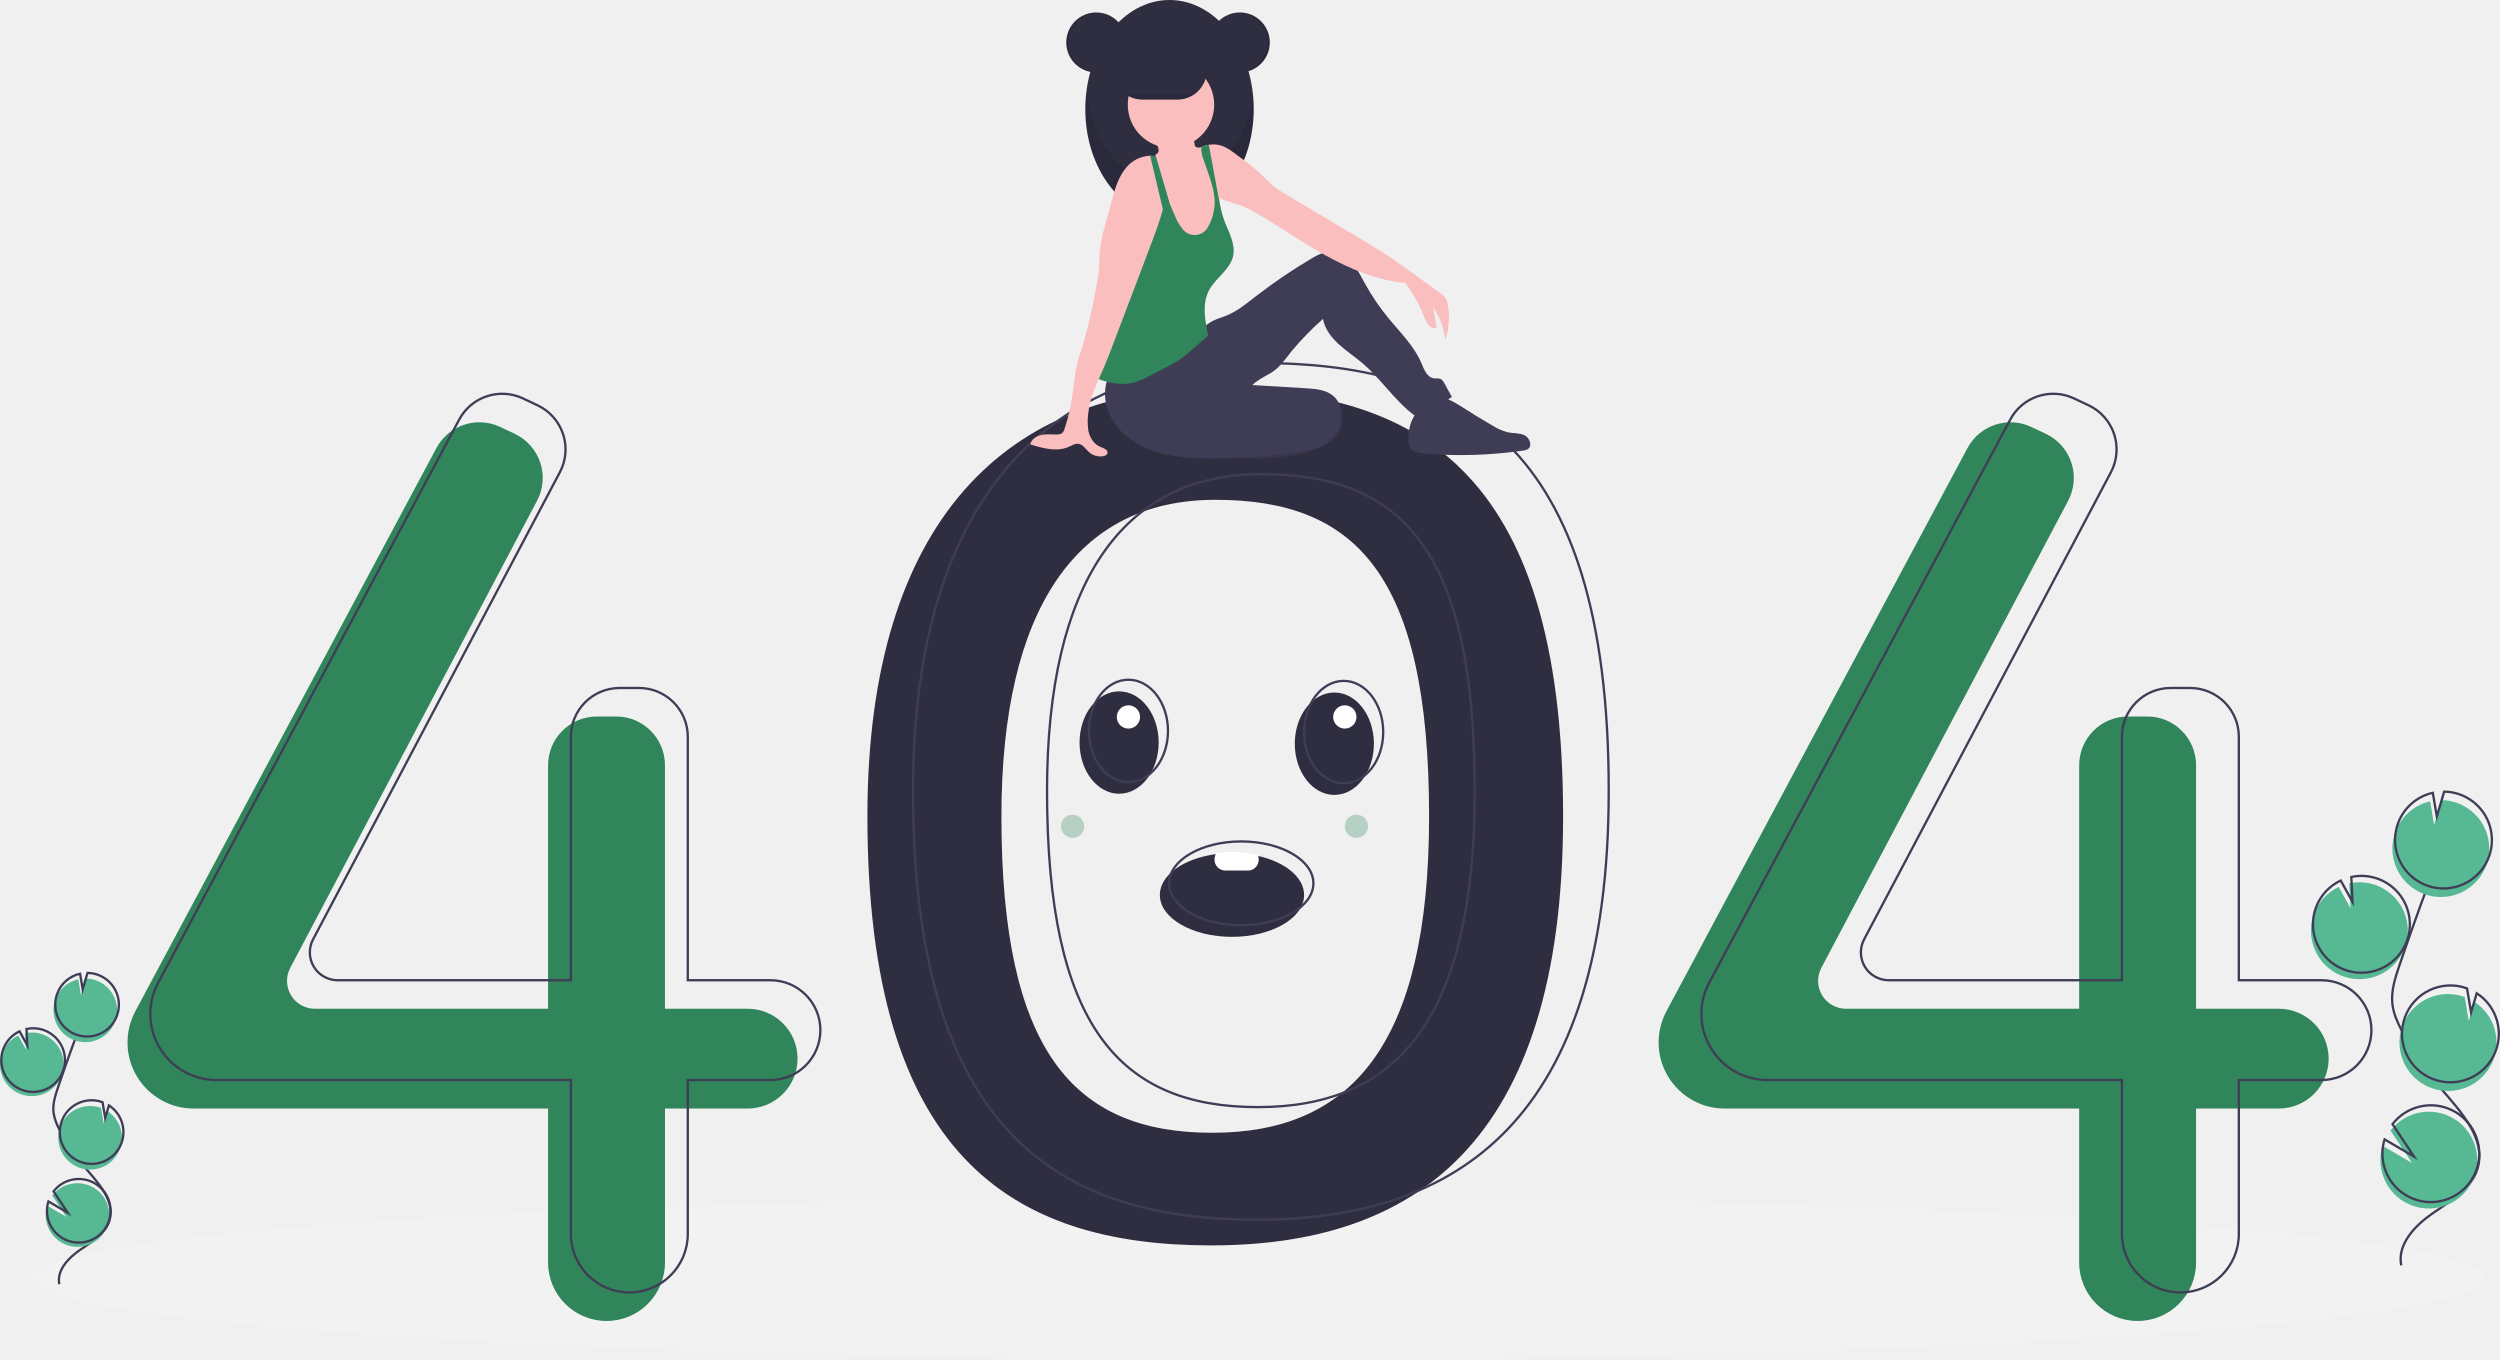
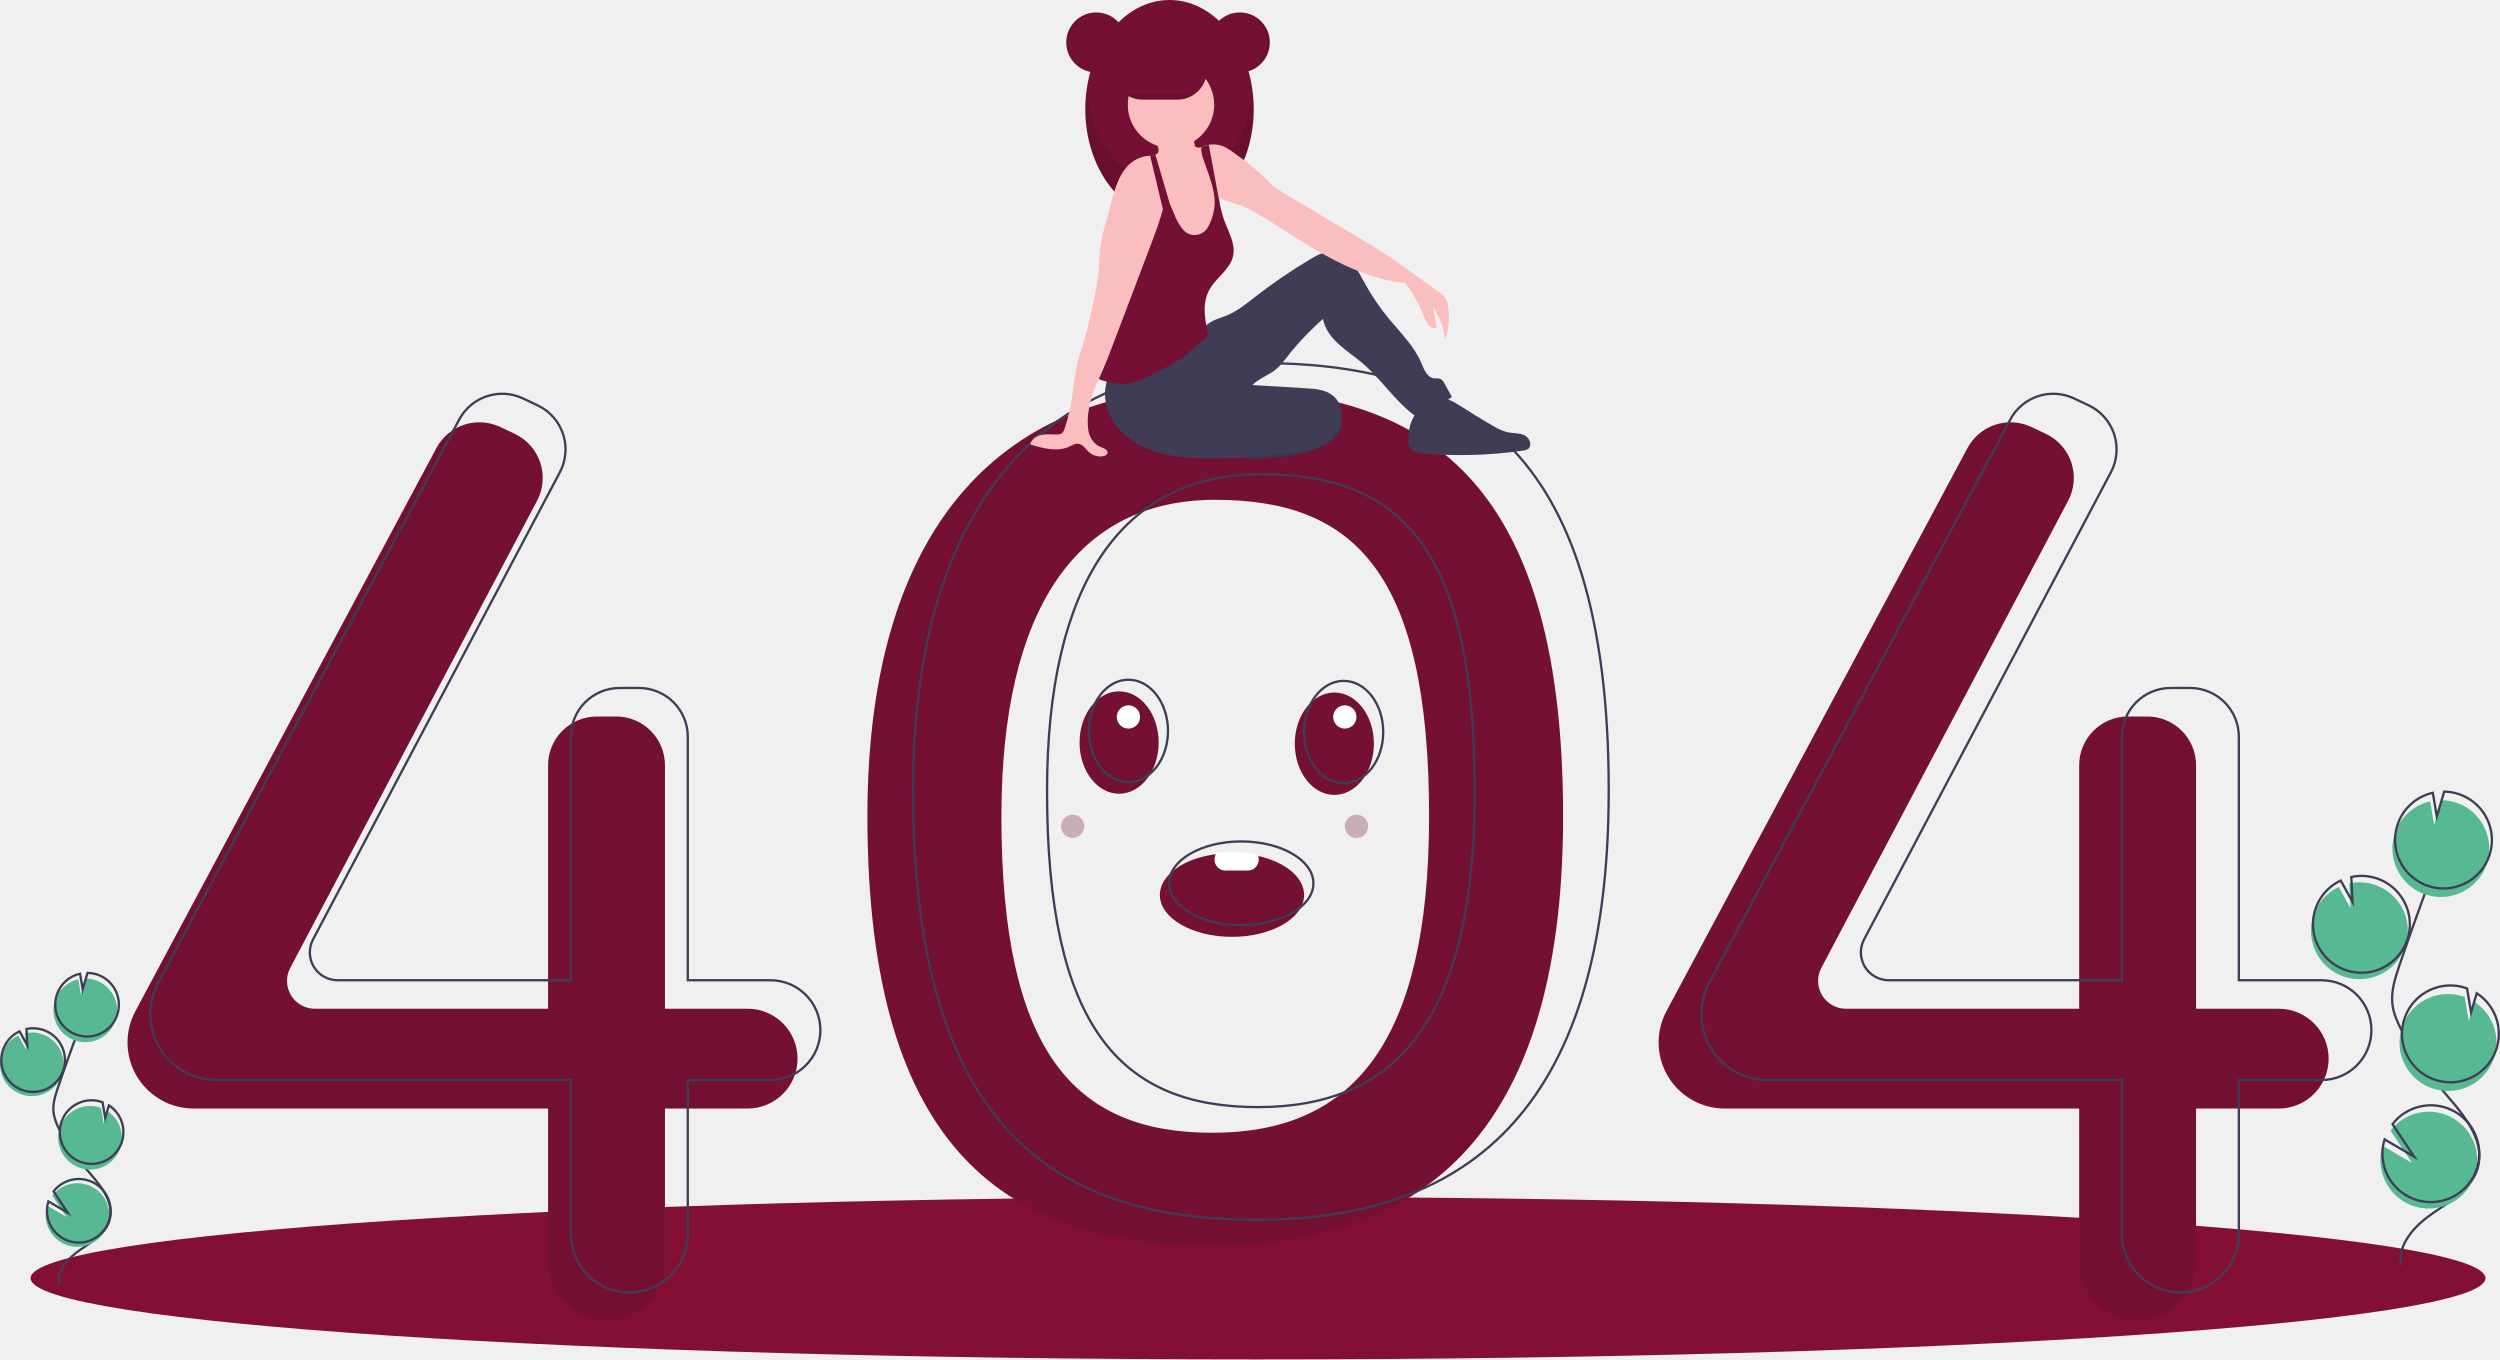
<svg xmlns="http://www.w3.org/2000/svg" data-name="Layer 1" width="1074.392" height="584.231">
-   <ellipse cx="540.643" cy="549.309" rx="527.5" ry="34.922" fill="#f2f2f2" />
-   <path d="M520.426 167.01c-85.944 0-147.651 55.14-147.651 183.798 0 145.813 61.707 184.41 147.65 184.41s151.328-42.273 151.328-184.41c0-151.94-65.383-183.798-151.327-183.798zm.565 319.808c-59.527 0-90.626-34.923-90.626-135.916 0-89.112 32.372-136.105 91.899-136.105s91.899 30.868 91.899 136.105c0 98.447-33.646 135.916-93.172 135.916z" fill="#2f2e41" />
-   <path d="M321.311 433.517h-35.534v-104.64a20.956 20.956 0 0 0-20.956-20.956h-8.326a20.956 20.956 0 0 0-20.956 20.956v104.64h-100.23a11.963 11.963 0 0 1-10.578-17.552l106.083-200.78a20.956 20.956 0 0 0-9.58-28.74l-6.263-2.957a20.956 20.956 0 0 0-27.43 9.07L58.162 434.591a28.416 28.416 0 0 0-3.357 13.396 28.416 28.416 0 0 0 28.416 28.416H235.54v66.167a25.119 25.119 0 0 0 25.119 25.12 25.119 25.119 0 0 0 25.119-25.12v-66.167h35.534a21.443 21.443 0 0 0 21.443-21.443 21.443 21.443 0 0 0-21.443-21.443zM979.308 433.517h-35.534v-104.64a20.956 20.956 0 0 0-20.956-20.956h-8.327a20.956 20.956 0 0 0-20.956 20.956v104.64h-100.23a11.963 11.963 0 0 1-10.577-17.552l106.082-200.78a20.956 20.956 0 0 0-9.58-28.74l-6.263-2.957a20.956 20.956 0 0 0-27.429 9.07L716.157 434.591a28.416 28.416 0 0 0-3.356 13.396 28.416 28.416 0 0 0 28.416 28.416h152.318v66.167a25.119 25.119 0 0 0 25.12 25.12 25.119 25.119 0 0 0 25.118-25.12v-66.167h35.535a21.443 21.443 0 0 0 21.443-21.443 21.443 21.443 0 0 0-21.443-21.443z" fill="#30855a" />
+   <ellipse cx="540.643" cy="549.309" rx="527.5" ry="34.922" fill="#831034" />
+   <path d="M520.426 167.01c-85.944 0-147.651 55.14-147.651 183.798 0 145.813 61.707 184.41 147.65 184.41s151.328-42.273 151.328-184.41c0-151.94-65.383-183.798-151.327-183.798zm.565 319.808c-59.527 0-90.626-34.923-90.626-135.916 0-89.112 32.372-136.105 91.899-136.105s91.899 30.868 91.899 136.105c0 98.447-33.646 135.916-93.172 135.916z" fill="#741034" />
+   <path d="M321.311 433.517h-35.534v-104.64a20.956 20.956 0 0 0-20.956-20.956h-8.326a20.956 20.956 0 0 0-20.956 20.956v104.64h-100.23a11.963 11.963 0 0 1-10.578-17.552l106.083-200.78a20.956 20.956 0 0 0-9.58-28.74l-6.263-2.957a20.956 20.956 0 0 0-27.43 9.07L58.162 434.591a28.416 28.416 0 0 0-3.357 13.396 28.416 28.416 0 0 0 28.416 28.416H235.54v66.167a25.119 25.119 0 0 0 25.119 25.12 25.119 25.119 0 0 0 25.119-25.12v-66.167h35.534a21.443 21.443 0 0 0 21.443-21.443 21.443 21.443 0 0 0-21.443-21.443zM979.308 433.517h-35.534v-104.64a20.956 20.956 0 0 0-20.956-20.956h-8.327a20.956 20.956 0 0 0-20.956 20.956v104.64h-100.23a11.963 11.963 0 0 1-10.577-17.552l106.082-200.78a20.956 20.956 0 0 0-9.58-28.74l-6.263-2.957a20.956 20.956 0 0 0-27.429 9.07L716.157 434.591a28.416 28.416 0 0 0-3.356 13.396 28.416 28.416 0 0 0 28.416 28.416h152.318v66.167a25.119 25.119 0 0 0 25.12 25.12 25.119 25.119 0 0 0 25.118-25.12v-66.167h35.535a21.443 21.443 0 0 0 21.443-21.443 21.443 21.443 0 0 0-21.443-21.443z" fill="#741034" />
  <path d="M331.114 421.264H295.58v-104.64a20.956 20.956 0 0 0-20.956-20.956h-8.327a20.956 20.956 0 0 0-20.956 20.956v104.64h-100.23a11.963 11.963 0 0 1-10.577-17.552l106.082-200.78a20.956 20.956 0 0 0-9.58-28.74l-6.263-2.957a20.956 20.956 0 0 0-27.429 9.07L67.963 422.338a28.416 28.416 0 0 0-3.356 13.396 28.416 28.416 0 0 0 28.416 28.416H245.34v66.167a25.119 25.119 0 0 0 25.12 25.119 25.119 25.119 0 0 0 25.119-25.12V464.15h35.534a21.443 21.443 0 0 0 21.443-21.443 21.443 21.443 0 0 0-21.443-21.443zM997.688 421.264h-35.535v-104.64a20.956 20.956 0 0 0-20.956-20.956h-8.326a20.956 20.956 0 0 0-20.956 20.956v104.64h-100.23a11.963 11.963 0 0 1-10.577-17.552l106.082-200.78a20.956 20.956 0 0 0-9.58-28.74l-6.263-2.957a20.956 20.956 0 0 0-27.43 9.07l-129.38 242.033a28.416 28.416 0 0 0-3.356 13.396 28.416 28.416 0 0 0 28.415 28.416h152.32v66.167a25.119 25.119 0 0 0 25.118 25.119 25.119 25.119 0 0 0 25.12-25.12V464.15h35.534a21.443 21.443 0 0 0 21.443-21.443 21.443 21.443 0 0 0-21.443-21.443zM540.03 155.982c-85.943 0-147.65 55.14-147.65 183.798 0 145.813 61.707 184.41 147.65 184.41s151.328-42.273 151.328-184.41c0-151.94-65.383-183.798-151.327-183.798zm.566 319.808c-59.527 0-90.626-34.923-90.626-135.916 0-89.112 32.372-136.105 91.899-136.105s91.899 30.868 91.899 136.105c0 98.447-33.645 135.916-93.172 135.916z" fill="none" stroke="#3f3d56" stroke-miterlimit="10" />
-   <circle cx="471.141" cy="18.25" r="12.901" fill="#2f2e41" />
-   <ellipse cx="502.607" cy="46.885" rx="36.186" ry="46.885" fill="#2f2e41" />
+   <circle cx="471.141" cy="18.25" r="12.901" fill="#741034" />
+   <ellipse cx="502.607" cy="46.885" rx="36.186" ry="46.885" fill="#741034" />
  <path d="M502.607 79.61c-18.127 0-33.14-17.27-35.775-39.805a60.976 60.976 0 0 0-.41 7.08c0 25.893 16.2 46.885 36.185 46.885s36.187-20.991 36.187-46.885a60.976 60.976 0 0 0-.41-7.08c-2.635 22.534-17.649 39.805-35.777 39.805z" opacity=".1" />
  <path d="M576.242 184.189c-.777 3.193-4.128 5.75-7.839 7.538-7.801 3.756-17.425 4.878-26.76 5.254a45.176 45.176 0 0 1-7.144-.132 20.537 20.537 0 0 1-12.25-5.632 1.68 1.68 0 0 1 .043-2.843c4.97-5.46 13.263-8.806 21.617-11.217 6.334-1.827 17.38-6.56 24.29-5.922 6.691.62 9.024 8.922 8.043 12.954z" fill="#3f3d56" />
  <path d="M576.242 184.189c-.777 3.193-4.128 5.75-7.839 7.538-7.801 3.756-17.425 4.878-26.76 5.254a45.176 45.176 0 0 1-7.144-.132 20.537 20.537 0 0 1-12.25-5.632 1.68 1.68 0 0 1 .043-2.843c4.97-5.46 13.263-8.806 21.617-11.217 6.334-1.827 17.38-6.56 24.29-5.922 6.691.62 9.024 8.922 8.043 12.954z" opacity=".1" />
  <path d="M477.044 160.321a19.77 19.77 0 0 0-1.199 15.075 26.34 26.34 0 0 0 8.83 12.497c10.094 8.092 23.987 9.205 36.924 9.093a284.65 284.65 0 0 0 33.905-2.324 40.538 40.538 0 0 0 11.002-2.554c4.222-1.827 7.933-5.178 9.436-9.526s.436-9.673-3.134-12.574c-3.137-2.55-7.463-2.9-11.498-3.143l-23.087-1.388c2.28-2.308 5.318-3.614 8.095-5.292 3.686-2.226 6.134-5.965 8.814-9.335a129.001 129.001 0 0 1 13.438-13.817c.752 4.31 3.478 7.85 6.688 10.824s6.908 5.369 10.243 8.2c8.079 6.859 13.896 16.167 22.393 22.5a43.829 43.829 0 0 0 16.048-8.011l-3.302-5.982a3.94 3.94 0 0 0-1.244-1.553c-.935-.575-2.14-.278-3.225-.441-2.901-.435-4.168-3.784-5.306-6.487-3.125-7.422-9.108-13.18-14.218-19.404a98.009 98.009 0 0 1-9.996-14.723c-1.717-3.102-3.288-6.331-5.618-9.003s-5.593-4.773-9.138-4.78c-3.132-.007-6.021 1.583-8.714 3.182a230.477 230.477 0 0 0-23.63 16.1c-3.944 3.061-7.864 6.296-12.49 8.173-1.947.79-4 1.33-5.869 2.292-3.273 1.685-5.757 4.535-8.431 7.065-9.538 9.023-22.596 14.869-35.717 15.336z" fill="#3f3d56" />
  <path d="M525.32 96.098a23.774 23.774 0 0 1-1.734 8.033 10.045 10.045 0 0 1-5.768 5.573 12.375 12.375 0 0 1-5.623.183 10.882 10.882 0 0 1-4.581-1.561c-2.165-1.489-3.245-4.144-3.638-6.743-.393-2.596-.217-5.249-.469-7.864a42.944 42.944 0 0 0-1.202-6.255c-.17-.683-.343-1.363-.513-2.042-.166-.68-.33-1.36-.481-2.04a44.287 44.287 0 0 1-.378-1.925 28.716 28.716 0 0 1-.233-1.643 18.423 18.423 0 0 0-.808-4.811 14.607 14.607 0 0 0-1.687-2.854c-.286-.409-.563-.818-.818-1.243a5.89 5.89 0 0 1-.972-3.748 3.286 3.286 0 0 1 .148-.6c.025-.076.053-.152.085-.224a1.802 1.802 0 0 0 1.23-1.149 3.433 3.433 0 0 0-.148-1.777 11.318 11.318 0 0 0-.96-2.288c-.264-.478-1.16-1.34-1.167-1.888-.013-1.101 2.14-1.989 3.011-2.423a16.796 16.796 0 0 1 8.597-1.743c1.904.129 3.968.714 5.019 2.31.944 1.438.818 3.3 1.22 4.971a1.47 1.47 0 0 0 .3.664 1.341 1.341 0 0 0 .74.34 4.55 4.55 0 0 0 1.415.057h.003a2.931 2.931 0 0 0 .371-.054 4.957 4.957 0 0 0 2.033-.878q.586-.156 1.18-.255a.251.251 0 0 0 .047-.01c1.577 4.976 1.781 10.31 3.072 15.375.638 2.52 1.554 5.01 1.683 7.603.01.113.013.23.016.346.019.834-.047 1.674-.013 2.504a6.981 6.981 0 0 0 .126 1.114 15.611 15.611 0 0 0 .525 1.744l.01.028c.06.182.116.368.164.554.034.135.066.267.09.402l.004.01a14.938 14.938 0 0 1 .104 4.207z" fill="#fbbebe" />
  <circle cx="503.237" cy="44.997" r="18.565" fill="#fbbebe" />
  <path d="M621.103 146.148a30.445 30.445 0 0 0-5.236-14.103q.722 4.295 1.448 8.587a3.214 3.214 0 0 1-3.367-1.035 10.337 10.337 0 0 1-1.766-3.276 67.466 67.466 0 0 0-8.21-14.735c-11.818-.985-23.501-5.884-33.895-11.596-10.396-5.708-20.125-12.552-30.383-18.502a43.573 43.573 0 0 0-5.545-2.832c-3.21-1.287-6.812-1.954-9.855-3.467-.205-.101-.41-.208-.61-.318a12.578 12.578 0 0 1-1.945-1.306 10.344 10.344 0 0 1-.931-.856 20.351 20.351 0 0 1-3.56-5.953c-1.632-3.613-2.215-7.97-3.845-11.583a11.203 11.203 0 0 1 2.502-1.765h.003c.132-.07.265-.136.4-.199a11.94 11.94 0 0 1 2.004-.733q.586-.156 1.18-.255a.251.251 0 0 0 .047-.01 11.566 11.566 0 0 1 5.491.435c2.587.875 4.767 2.621 6.942 4.273a114.02 114.02 0 0 1 10.148 8.05c1.793 1.717 3.43 3.605 5.358 5.166a42.144 42.144 0 0 0 5.057 3.351q15.656 9.327 31.315 18.65c3.534 2.105 7.07 4.21 10.526 6.438 5.248 3.386 10.308 7.055 15.365 10.72q4.47 3.239 8.936 6.48a9.728 9.728 0 0 1 2.533 2.34 8.472 8.472 0 0 1 1.123 3.434 31.387 31.387 0 0 1-1.23 14.6z" fill="#fbbebe" />
-   <path d="M529.923 110.06c-1.252 5.616-6.929 9.012-9.896 13.945-3.688 6.124-2.184 13.241-.8 20.255q-3.794 3.271-7.592 6.542c-1.397 1.199-2.794 2.404-4.298 3.465a57.35 57.35 0 0 1-6.86 3.94q-3.36 1.727-6.721 3.457a32.128 32.128 0 0 1-6.58 2.788c-4.414 1.133-9.103.34-13.47-.972a6.088 6.088 0 0 1-1.473-.601 2.394 2.394 0 0 1-.699-.633 3.91 3.91 0 0 1-.443-2.539c.443-7.35 2.24-14.547 4.03-21.69a85.26 85.26 0 0 1 3.849-12.577 85.077 85.077 0 0 1 5.415-10.15 68.368 68.368 0 0 1 7.93-11.514 18.479 18.479 0 0 0 3.675-4.739c1.117-2.549.686-5.472.913-8.247a17.148 17.148 0 0 1 1.633-6.007v-.003a17.093 17.093 0 0 1 1.743-2.883l.916 2.13q.302.7.597 1.395.387.896.768 1.787l2.197 5.113a21.59 21.59 0 0 0 3.335 5.944 6.5 6.5 0 0 0 11.123-.853 21.261 21.261 0 0 0 2.272-6.013 19.215 19.215 0 0 0 .252-7.835c-.758-5.01-2.889-10.126-4.437-14.78a14.945 14.945 0 0 1-1.08-4.87 3.351 3.351 0 0 1 .057-.56l.029-.146a11.94 11.94 0 0 1 2.004-.733q.585-.155 1.18-.255 2.044 11.064 4.094 22.128c.031.173.066.346.097.522.196 1.057.394 2.114.614 3.169.198.956.412 1.91.651 2.857l.01.028c.082.321.167.639.255.957l.003.009c.242.868.513 1.73.818 2.58 1.85 5.12 5.076 10.274 3.89 15.589z" fill="#30855a" />
+   <path d="M529.923 110.06c-1.252 5.616-6.929 9.012-9.896 13.945-3.688 6.124-2.184 13.241-.8 20.255q-3.794 3.271-7.592 6.542c-1.397 1.199-2.794 2.404-4.298 3.465a57.35 57.35 0 0 1-6.86 3.94q-3.36 1.727-6.721 3.457a32.128 32.128 0 0 1-6.58 2.788c-4.414 1.133-9.103.34-13.47-.972a6.088 6.088 0 0 1-1.473-.601 2.394 2.394 0 0 1-.699-.633 3.91 3.91 0 0 1-.443-2.539c.443-7.35 2.24-14.547 4.03-21.69a85.26 85.26 0 0 1 3.849-12.577 85.077 85.077 0 0 1 5.415-10.15 68.368 68.368 0 0 1 7.93-11.514 18.479 18.479 0 0 0 3.675-4.739c1.117-2.549.686-5.472.913-8.247a17.148 17.148 0 0 1 1.633-6.007v-.003a17.093 17.093 0 0 1 1.743-2.883l.916 2.13q.302.7.597 1.395.387.896.768 1.787l2.197 5.113a21.59 21.59 0 0 0 3.335 5.944 6.5 6.5 0 0 0 11.123-.853 21.261 21.261 0 0 0 2.272-6.013 19.215 19.215 0 0 0 .252-7.835c-.758-5.01-2.889-10.126-4.437-14.78a14.945 14.945 0 0 1-1.08-4.87 3.351 3.351 0 0 1 .057-.56l.029-.146a11.94 11.94 0 0 1 2.004-.733q.585-.155 1.18-.255 2.044 11.064 4.094 22.128c.031.173.066.346.097.522.196 1.057.394 2.114.614 3.169.198.956.412 1.91.651 2.857l.01.028c.082.321.167.639.255.957l.003.009c.242.868.513 1.73.818 2.58 1.85 5.12 5.076 10.274 3.89 15.589z" fill="#741034" />
  <path d="M605.267 188.993a6.583 6.583 0 0 0 .61 3.143c1.162 2.123 3.95 2.606 6.363 2.805a188.377 188.377 0 0 0 42.265-1.288 4.886 4.886 0 0 0 2.152-.668c1.99-1.395.763-4.795-1.41-5.883s-4.751-.826-7.135-1.298a22.48 22.48 0 0 1-6.678-2.896q-7.252-4.167-14.293-8.688c-2.794-1.795-6.093-3.71-9.24-2.646-8.525 2.884-12.69 8.222-12.634 17.419z" fill="#3f3d56" />
  <path d="M501.383 82.99v.002a7.75 7.75 0 0 1-.072.39c-.035.215-.076.432-.116.646a77.708 77.708 0 0 1-1.42 5.962c-1.51 5.46-3.533 10.831-5.54 16.124L478.07 148.69c-1.36 3.574-2.716 7.152-4.26 10.654-.517 1.168-1.048 2.344-1.577 3.534-1.894 4.257-3.713 8.653-4.317 13.184a27.45 27.45 0 0 0-.192 9.04c.604 2.97 2.407 5.872 5.23 6.97 1.378.538 3.35 1.259 2.973 2.69-.204.787-1.098 1.171-1.9 1.303a7.312 7.312 0 0 1-5.966-1.718c-1.508-1.337-2.666-3.417-4.67-3.64-1.388-.151-2.665.68-3.936 1.261-5.186 2.37-11.228.712-16.674-.972.427-2.206 2.643-3.66 4.842-4.1 2.2-.444 4.475-.129 6.718-.189a3.51 3.51 0 0 0 2.042-.525 3.705 3.705 0 0 0 1.102-1.882 78.964 78.964 0 0 0 3.212-13.146c.724-4.667 1.026-9.406 2.058-14.016.803-3.596 2.042-7.08 3.106-10.61a224.682 224.682 0 0 0 5.06-22.077 78.02 78.02 0 0 0 1.425-9.367c.18-2.612.095-5.236.346-7.839a60.888 60.888 0 0 1 2.112-9.996l2.885-10.69c1.426-5.27 2.955-10.745 6.567-14.842a13.962 13.962 0 0 1 10.029-4.79 9.882 9.882 0 0 1 2.13.23c.116.029.233.057.349.089a8.634 8.634 0 0 1 2.174.9c1.114-.709 1.68-.46 2.42.632a6.973 6.973 0 0 1 .881 3.795 52.424 52.424 0 0 1-.856 10.415z" fill="#fbbebe" />
-   <path d="M502.607 87.162l-.047.047-.255.255-2.53 2.526-1.24-5.207-4.25-17.854a9.882 9.882 0 0 1 2.13.23 3.286 3.286 0 0 1 .148-.602l.201.69 1.441 4.902 2.728 9.308.45 1.532v.003z" fill="#30855a" />
-   <path d="M518.661 30.203a12.582 12.582 0 0 1-3.7 8.896 12.314 12.314 0 0 1-1.36 1.176 12.528 12.528 0 0 1-7.536 2.524h-15.096a12.59 12.59 0 0 1 0-25.18h15.096a12.63 12.63 0 0 1 12.596 12.584z" fill="#2f2e41" />
-   <circle cx="532.815" cy="18.25" r="12.901" fill="#2f2e41" />
+   <path d="M502.607 87.162l-.047.047-.255.255-2.53 2.526-1.24-5.207-4.25-17.854a9.882 9.882 0 0 1 2.13.23 3.286 3.286 0 0 1 .148-.602l.201.69 1.441 4.902 2.728 9.308.45 1.532v.003z" fill="#741034" />
+   <path d="M518.661 30.203a12.582 12.582 0 0 1-3.7 8.896 12.314 12.314 0 0 1-1.36 1.176 12.528 12.528 0 0 1-7.536 2.524h-15.096a12.59 12.59 0 0 1 0-25.18h15.096a12.63 12.63 0 0 1 12.596 12.584z" fill="#741034" />
+   <circle cx="532.815" cy="18.25" r="12.901" fill="#741034" />
  <path d="M532.5 5.35c-.158 0-.315.006-.472.011a12.898 12.898 0 0 1 0 25.779c.157.005.314.012.472.012a12.901 12.901 0 1 0 0-25.803zM471.141 5.35c.158 0 .315.006.472.011a12.898 12.898 0 0 0 0 25.779c-.157.005-.314.012-.472.012a12.901 12.901 0 0 1 0-25.803zM513.6 40.275a12.528 12.528 0 0 1-7.535 2.524h-15.096a12.528 12.528 0 0 1-7.536-2.524z" opacity=".1" />
  <path d="M611.086 133.756s3.252 9.372 6.229 6.876l-2.373-12.25z" fill="#fbbebe" />
  <path d="M1006.864 419.55a20.813 20.813 0 1 0 2.771-39.916l.521 10.713-5.068-9.18a20.734 20.734 0 0 0-10.683 11.722 20.408 20.408 0 0 0-1.198 5.63 20.809 20.809 0 0 0 13.657 21.03z" fill="#57b894" />
  <path d="M1031.941 543.793c-1.789-9.11 5.963-17.187 13.621-22.436s16.605-10.408 19.218-19.317c3.755-12.804-7.43-24.53-16.136-34.642a125.3 125.3 0 0 1-16.523-24.557c-1.812-3.533-3.476-7.226-3.953-11.167-.686-5.675 1.137-11.323 2.974-16.736q9.18-27.052 19.629-53.65" fill="none" stroke="#3f3d56" stroke-miterlimit="10" />
  <path d="M1007.72 416.792a20.813 20.813 0 1 0 2.773-39.916l.52 10.713-5.068-9.18a20.734 20.734 0 0 0-10.683 11.722 20.408 20.408 0 0 0-1.197 5.63 20.809 20.809 0 0 0 13.656 21.03z" fill="none" stroke="#3f3d56" stroke-miterlimit="10" />
  <path d="M1029.397 357.588a20.788 20.788 0 0 1 14.98-13.197l1.714 10.183 3.177-10.695a20.81 20.81 0 1 1-19.87 13.71z" fill="#57b894" />
  <path d="M1030.54 353.91a20.788 20.788 0 0 1 14.98-13.197l1.714 10.184 3.177-10.696a20.81 20.81 0 1 1-19.87 13.71z" fill="none" stroke="#3f3d56" stroke-miterlimit="10" />
  <path d="M1044.99 467.604a20.81 20.81 0 0 0 18.42-37.022l-2.441 8.219-1.732-10.304a.362.362 0 0 0-.053-.02 20.811 20.811 0 1 0-14.193 39.127z" fill="#57b894" />
  <path d="M1045.981 463.88a20.81 20.81 0 0 0 18.419-37.023l-2.441 8.22-1.731-10.305a.362.362 0 0 0-.053-.02 20.811 20.811 0 1 0-14.194 39.128z" fill="none" stroke="#3f3d56" stroke-miterlimit="10" />
  <path d="M1023.324 502.167a20.801 20.801 0 1 0 4.01-16.297l9.273 13.956-12.67-7.408a20.616 20.616 0 0 0-.613 9.749z" fill="#57b894" />
  <path d="M1024.18 499.409a20.801 20.801 0 1 0 4.012-16.297l9.272 13.956-12.67-7.407a20.616 20.616 0 0 0-.613 9.748z" fill="none" stroke="#3f3d56" stroke-miterlimit="10" />
  <path d="M9.007 470.249a13.674 13.674 0 1 0 1.821-26.225l.343 7.038-3.33-6.032a13.623 13.623 0 0 0-7.02 7.702 13.409 13.409 0 0 0-.786 3.7 13.672 13.672 0 0 0 8.972 13.817z" fill="#57b894" />
  <path d="M25.484 551.879c-1.176-5.986 3.918-11.292 8.949-14.741s10.91-6.838 12.626-12.692c2.467-8.412-4.881-16.116-10.601-22.76a82.324 82.324 0 0 1-10.856-16.135 22.21 22.21 0 0 1-2.597-7.336c-.451-3.729.747-7.44 1.954-10.996q6.03-17.774 12.896-35.25" fill="none" stroke="#3f3d56" stroke-miterlimit="10" />
  <path d="M9.57 468.437a13.674 13.674 0 1 0 1.822-26.225l.342 7.038-3.33-6.032a13.623 13.623 0 0 0-7.02 7.702 13.41 13.41 0 0 0-.786 3.699 13.672 13.672 0 0 0 8.973 13.818z" fill="none" stroke="#3f3d56" stroke-miterlimit="10" />
  <path d="M23.812 429.539a13.658 13.658 0 0 1 9.842-8.671l1.126 6.69 2.088-7.026a13.673 13.673 0 1 1-13.056 9.007z" fill="#57b894" />
  <path d="M24.563 427.123a13.658 13.658 0 0 1 9.842-8.671l1.126 6.69 2.088-7.027a13.673 13.673 0 1 1-13.056 9.008z" fill="none" stroke="#3f3d56" stroke-miterlimit="10" />
  <path d="M34.058 501.822a13.673 13.673 0 0 0 12.101-24.325l-1.604 5.4-1.137-6.77a.238.238 0 0 0-.035-.013 13.673 13.673 0 1 0-9.325 25.708z" fill="#57b894" />
  <path d="M34.708 499.374A13.673 13.673 0 0 0 46.81 475.05l-1.604 5.4-1.137-6.77a.238.238 0 0 0-.035-.013 13.673 13.673 0 1 0-9.326 25.707z" fill="none" stroke="#3f3d56" stroke-miterlimit="10" />
  <path d="M19.822 524.53a13.667 13.667 0 1 0 2.635-10.708l6.092 9.17-8.324-4.867a13.545 13.545 0 0 0-.403 6.405z" fill="#57b894" />
  <path d="M20.385 522.718a13.667 13.667 0 1 0 2.635-10.708l6.092 9.17-8.324-4.867a13.545 13.545 0 0 0-.403 6.405z" fill="none" stroke="#3f3d56" stroke-miterlimit="10" />
-   <ellipse cx="480.946" cy="319.115" rx="17" ry="22" fill="#2f2e41" />
-   <ellipse cx="573.446" cy="319.615" rx="17" ry="22" fill="#2f2e41" />
-   <path d="M560.446 384.615c0 9.94-13.88 18-31 18s-31-8.06-31-18c0-8.61 10.41-15.81 24.32-17.57a50.104 50.104 0 0 1 6.68-.43 50.699 50.699 0 0 1 11.13 1.2c11.62 2.59 19.87 9.14 19.87 16.8z" fill="#2f2e41" />
+   <ellipse cx="480.946" cy="319.115" rx="17" ry="22" fill="#741034" />
+   <ellipse cx="573.446" cy="319.615" rx="17" ry="22" fill="#741034" />
+   <path d="M560.446 384.615c0 9.94-13.88 18-31 18s-31-8.06-31-18c0-8.61 10.41-15.81 24.32-17.57a50.104 50.104 0 0 1 6.68-.43 50.699 50.699 0 0 1 11.13 1.2c11.62 2.59 19.87 9.14 19.87 16.8z" fill="#741034" />
  <ellipse cx="484.946" cy="314.115" rx="17" ry="22" fill="none" stroke="#3f3d56" stroke-miterlimit="10" />
  <ellipse cx="577.446" cy="314.615" rx="17" ry="22" fill="none" stroke="#3f3d56" stroke-miterlimit="10" />
  <ellipse cx="533.446" cy="379.615" rx="31" ry="18" fill="none" stroke="#3f3d56" stroke-miterlimit="10" />
  <path d="M540.946 369.316a4.937 4.937 0 0 1-1.32 3.392 4.339 4.339 0 0 1-3.18 1.407h-10a4.664 4.664 0 0 1-4.5-4.8 4.905 4.905 0 0 1 .82-2.74 47.02 47.02 0 0 1 6.68-.46 47.665 47.665 0 0 1 11.13 1.28 5.067 5.067 0 0 1 .37 1.92z" fill="#fff" />
  <circle cx="484.946" cy="308.115" r="5" fill="#fff" />
  <circle cx="577.946" cy="308.115" r="5" fill="#fff" />
-   <circle cx="582.946" cy="355.115" r="5" fill="#30855a" opacity=".3" />
-   <circle cx="460.946" cy="355.115" r="5" fill="#30855a" opacity=".3" />
+   <circle cx="582.946" cy="355.115" r="5" fill="#741034" opacity=".3" />
+   <circle cx="460.946" cy="355.115" r="5" fill="#741034" opacity=".3" />
</svg>
